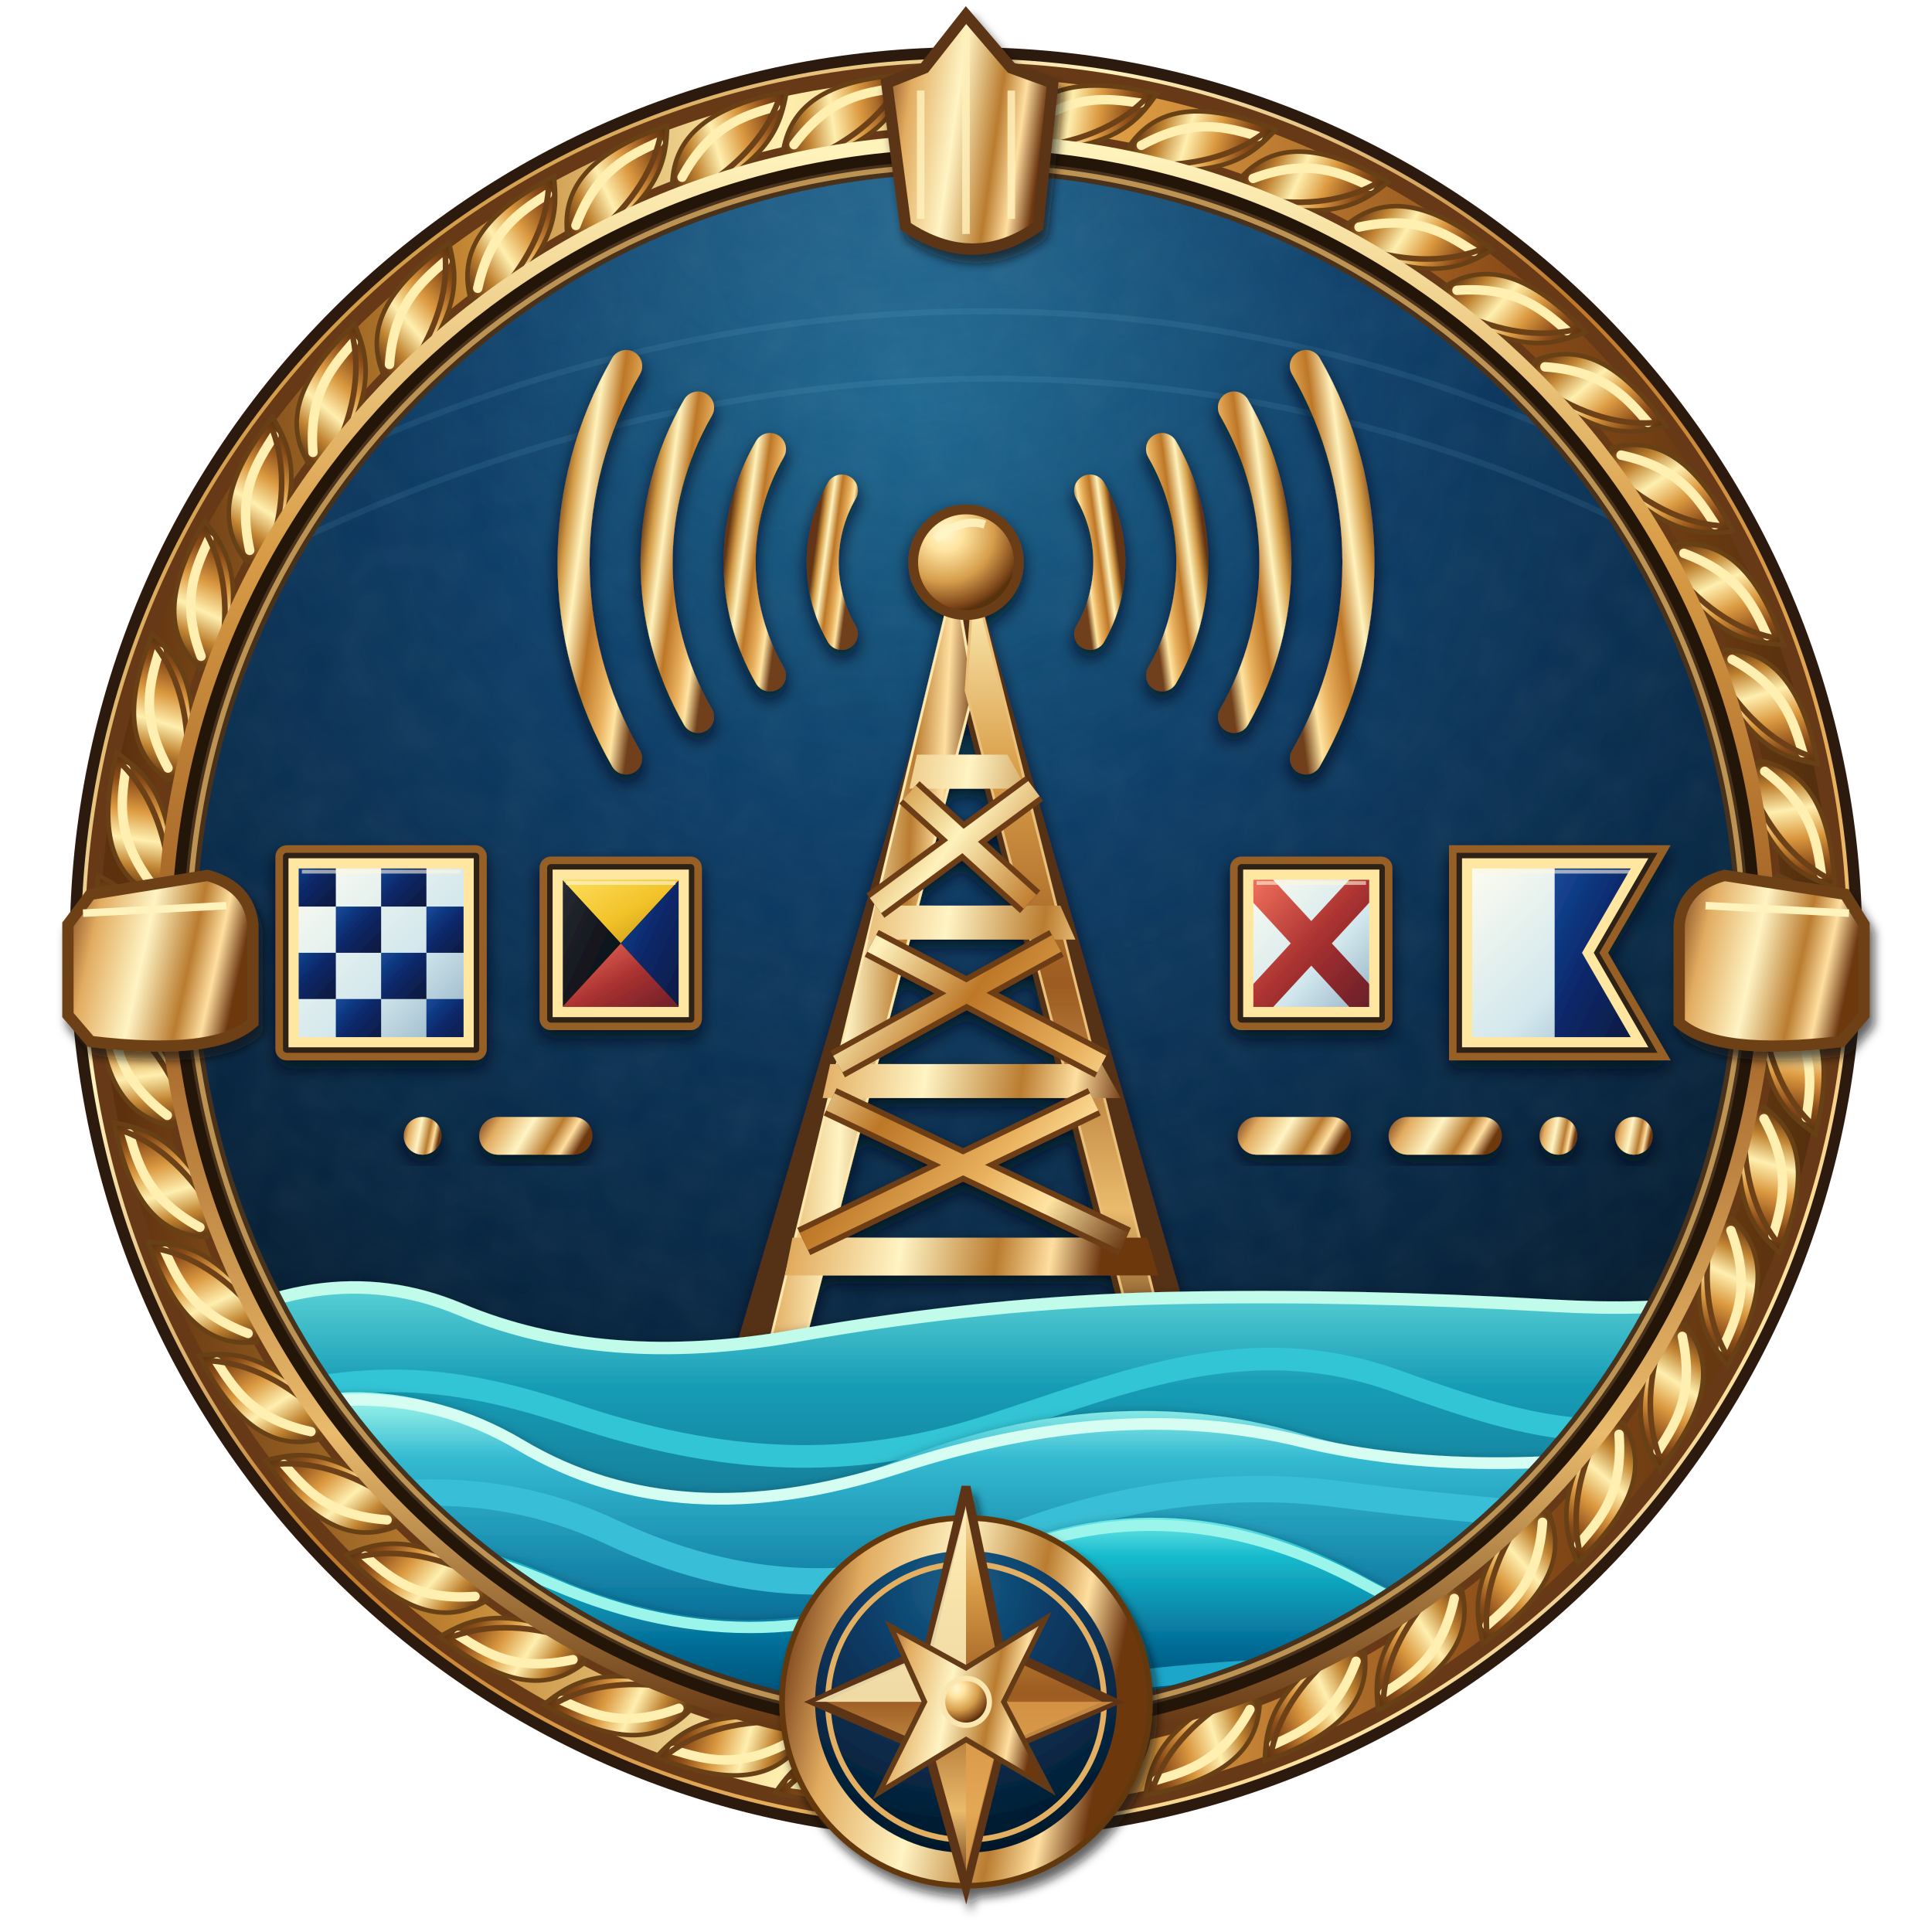
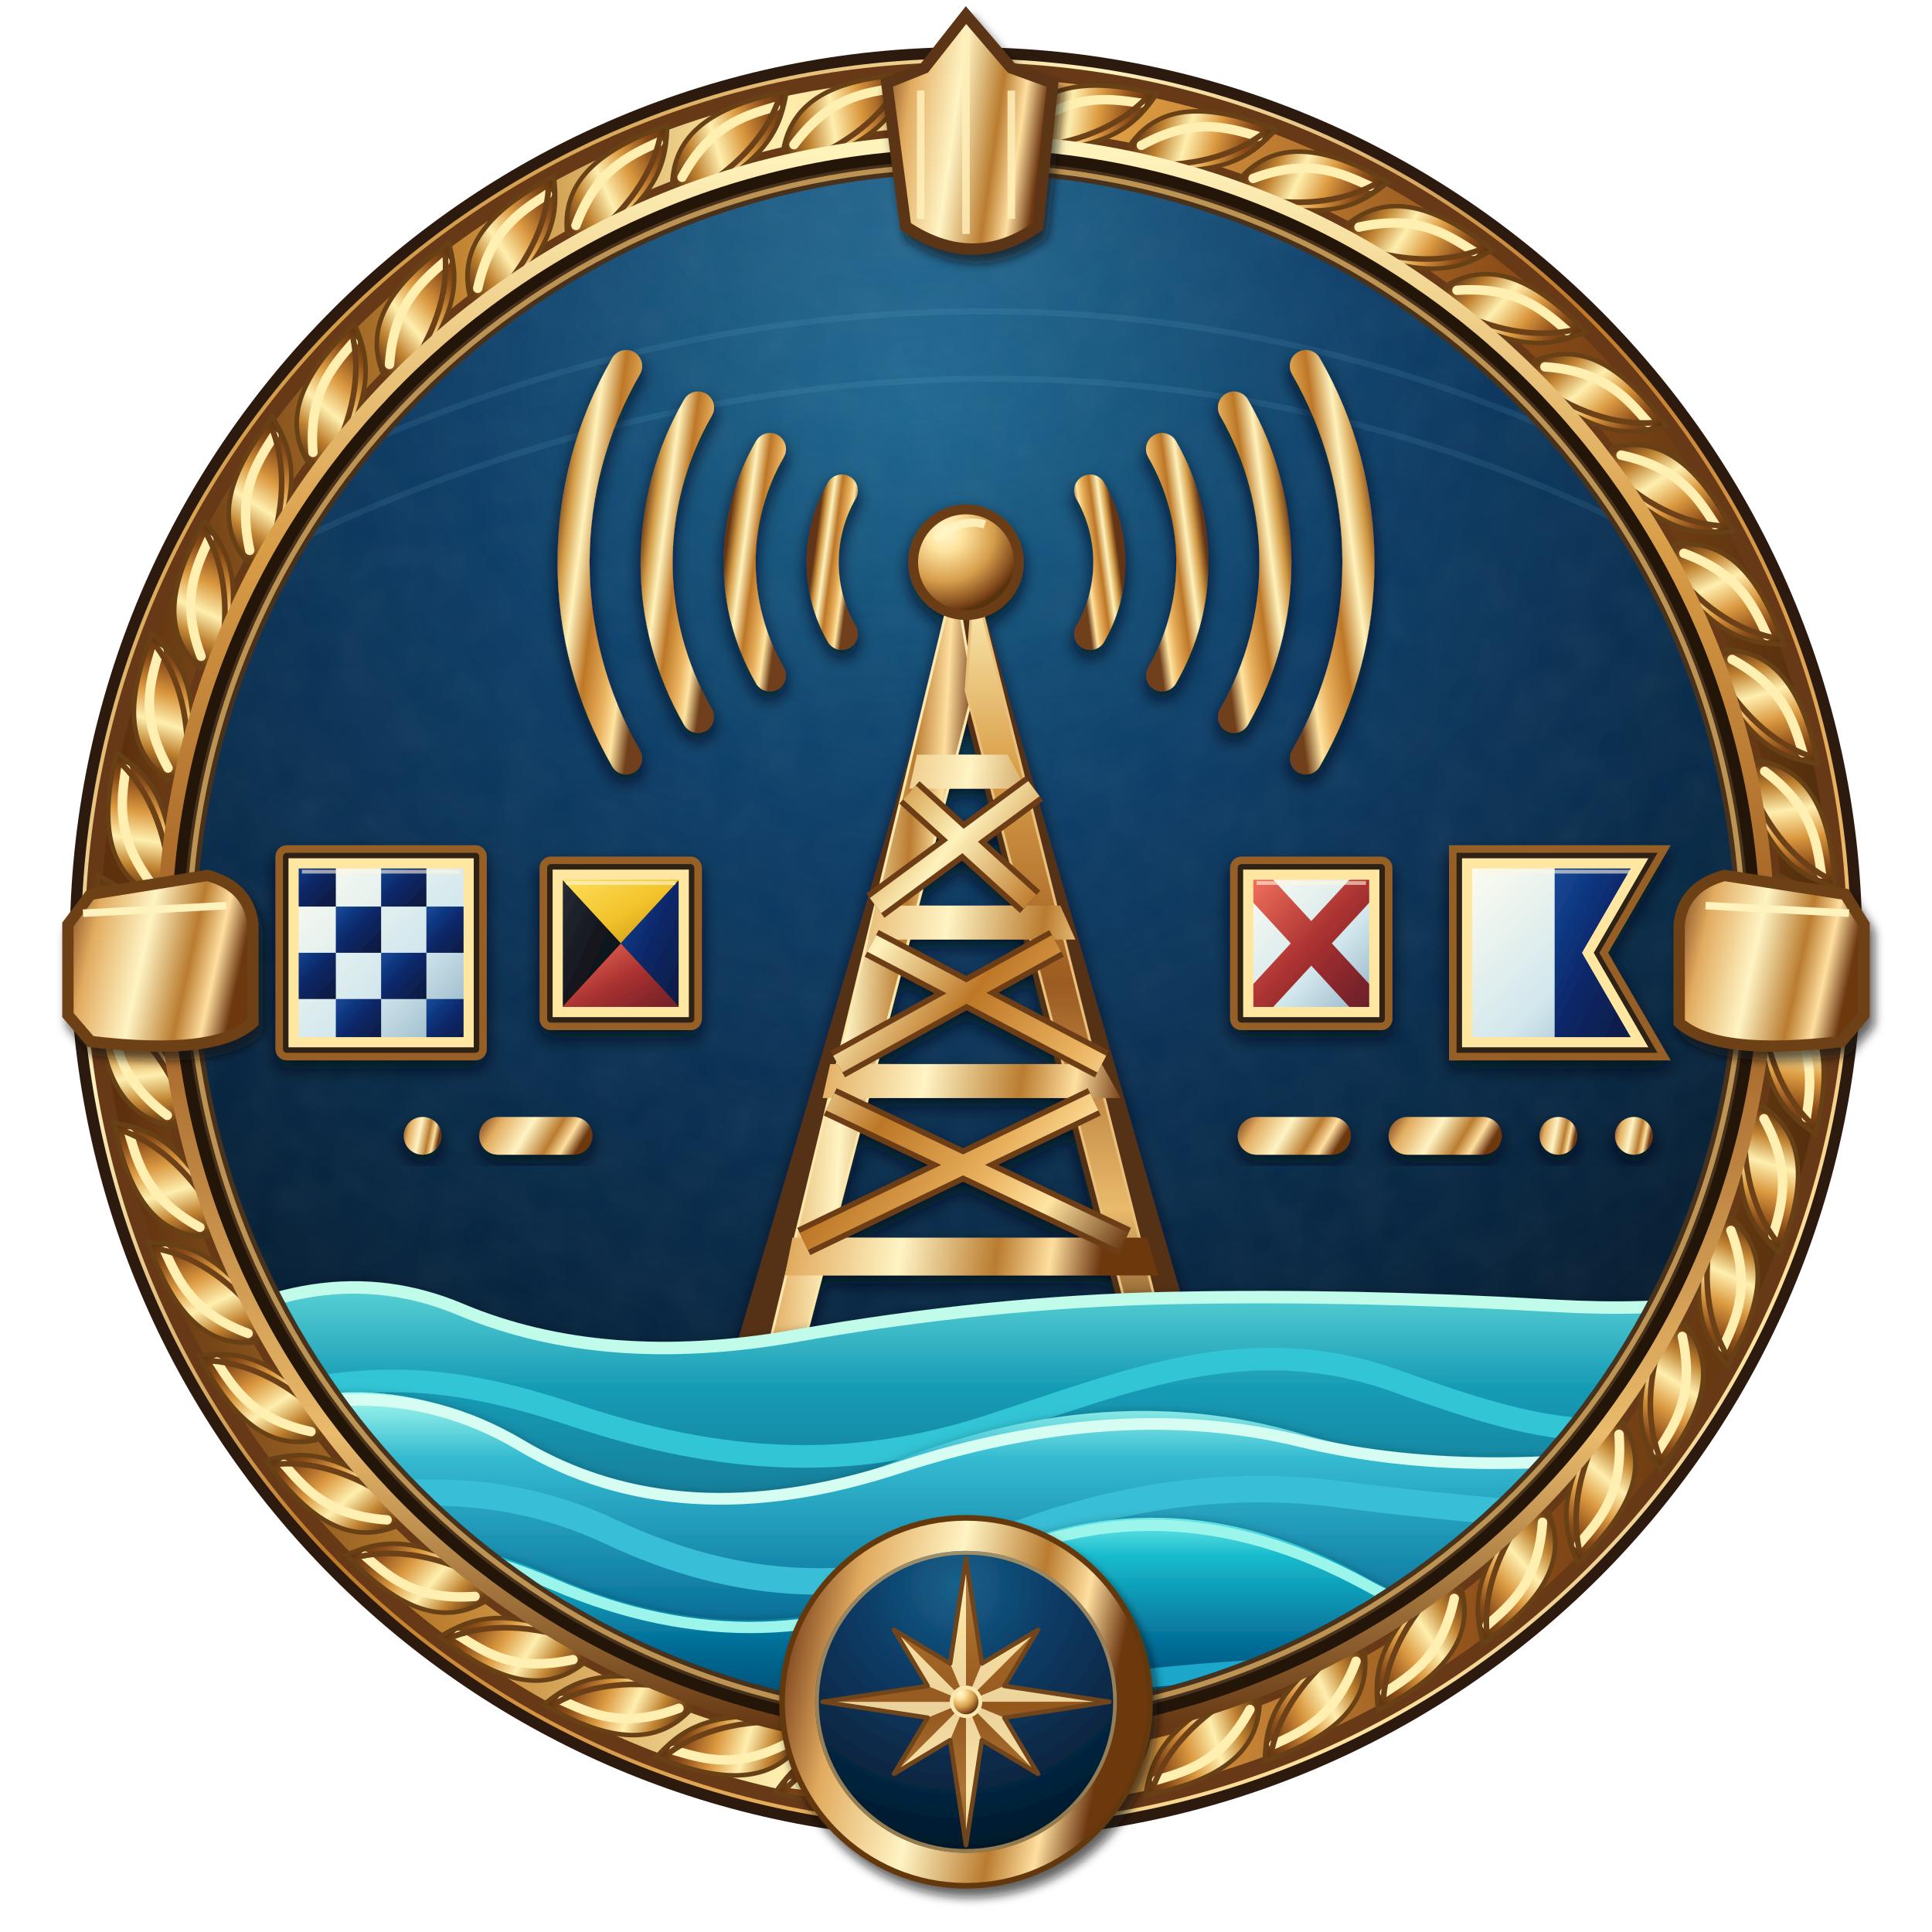
<svg xmlns="http://www.w3.org/2000/svg" viewBox="0 0 512 512" role="img" aria-labelledby="badge-title badge-desc">
  <defs>
    <radialGradient id="enamel" cx=".47" cy=".15" r=".87">
      <stop stop-color="#17618a" />
      <stop offset=".34" stop-color="#0b3b65" />
      <stop offset=".75" stop-color="#06233d" />
      <stop offset="1" stop-color="#03131f" />
    </radialGradient>
    <radialGradient id="surface-light" cx=".45" cy="-.06" r=".83">
      <stop stop-color="#7bc9ed" stop-opacity=".24" />
      <stop offset=".5" stop-color="#23608a" stop-opacity=".05" />
      <stop offset="1" stop-color="#092b48" stop-opacity="0" />
    </radialGradient>
    <linearGradient id="gold" x1="0" y1="0" x2="1" y2="1">
      <stop stop-color="#643512" />
      <stop offset=".14" stop-color="#d29a45" />
      <stop offset=".29" stop-color="#fff2bc" />
      <stop offset=".49" stop-color="#bd7727" />
      <stop offset=".71" stop-color="#e9b15e" />
      <stop offset=".84" stop-color="#ffe4a1" />
      <stop offset="1" stop-color="#70401a" />
    </linearGradient>
    <linearGradient id="gold-top" x1="0" y1="0" x2="0" y2="1">
      <stop stop-color="#fff3bc" />
      <stop offset=".25" stop-color="#d99d47" />
      <stop offset=".52" stop-color="#9c5b21" />
      <stop offset=".81" stop-color="#eabb6c" />
      <stop offset="1" stop-color="#623512" />
    </linearGradient>
    <linearGradient id="gold-cross" x1="0" y1="0" x2="1" y2=".2">
      <stop stop-color="#743b17" />
      <stop offset=".2" stop-color="#e2ac60" />
      <stop offset=".48" stop-color="#fff4c4" />
      <stop offset=".73" stop-color="#ba7c30" />
      <stop offset=".87" stop-color="#ffdfa0" />
      <stop offset="1" stop-color="#6e3811" />
    </linearGradient>
    <linearGradient id="rope" x1="0" y1="0" x2="1" y2="0">
      <stop stop-color="#5d300e" />
      <stop offset=".2" stop-color="#c18432" />
      <stop offset=".39" stop-color="#ffefaf" />
      <stop offset=".6" stop-color="#db9940" />
      <stop offset=".82" stop-color="#8b4c18" />
      <stop offset="1" stop-color="#55300e" />
    </linearGradient>
    <linearGradient id="red" x1="0" y1="0" x2="1" y2="1">
      <stop stop-color="#fa7862" />
      <stop offset=".51" stop-color="#a93130" />
      <stop offset="1" stop-color="#601c28" />
    </linearGradient>
    <linearGradient id="blue" x1="0" y1="0" x2="1" y2="1">
      <stop stop-color="#174b9b" />
      <stop offset=".44" stop-color="#09296c" />
      <stop offset="1" stop-color="#071839" />
    </linearGradient>
    <linearGradient id="ivory" x1="0" y1="0" x2="1" y2="1">
      <stop stop-color="#fffdf0" />
      <stop offset=".6" stop-color="#d2e7ed" />
      <stop offset="1" stop-color="#8aabc0" />
    </linearGradient>
    <linearGradient id="sea-far" x1="0" y1="0" x2="0" y2="1">
      <stop stop-color="#6de1de" />
      <stop offset=".25" stop-color="#189cb6" />
      <stop offset="1" stop-color="#063656" />
    </linearGradient>
    <linearGradient id="sea-mid" x1="0" y1="0" x2="0" y2="1">
      <stop stop-color="#a6faec" />
      <stop offset=".17" stop-color="#34bad1" />
      <stop offset=".58" stop-color="#0a719a" />
      <stop offset="1" stop-color="#063653" />
    </linearGradient>
    <linearGradient id="sea-front" x1="0" y1="0" x2="0" y2="1">
      <stop stop-color="#6febea" />
      <stop offset=".15" stop-color="#16bacc" />
      <stop offset=".48" stop-color="#046e98" />
      <stop offset="1" stop-color="#062645" />
    </linearGradient>
    <radialGradient id="orb" cx=".3" cy=".22" r=".76">
      <stop stop-color="#fff8d1" />
      <stop offset=".23" stop-color="#ffe4a0" />
      <stop offset=".61" stop-color="#d69e4c" />
      <stop offset=".92" stop-color="#7d461a" />
      <stop offset="1" stop-color="#57300d" />
    </radialGradient>
    <linearGradient id="flag-yellow" x1="0" y1="0" x2="1" y2="1">
      <stop stop-color="#ffe365" />
      <stop offset=".55" stop-color="#f2c32a" />
      <stop offset="1" stop-color="#bd8d12" />
    </linearGradient>
    <linearGradient id="flag-black" x1="0" y1="0" x2="1" y2="1">
      <stop stop-color="#2c3038" />
      <stop offset=".55" stop-color="#13171e" />
      <stop offset="1" stop-color="#080c12" />
    </linearGradient>
    <clipPath id="small-flag-clip">
      <rect width="35" height="38" />
    </clipPath>
    <clipPath id="disc-clip">
      <circle cx="256" cy="250" r="204" />
    </clipPath>
    <filter id="depth" x="-25%" y="-25%" width="150%" height="155%">
      <feDropShadow dx="0" dy="2.2" stdDeviation="2.1" flood-color="#030e19" flood-opacity=".83" />
    </filter>
    <filter id="relief" x="-25%" y="-25%" width="150%" height="160%">
      <feDropShadow dx="1.2" dy="2.3" stdDeviation="1.3" flood-color="#100e10" flood-opacity=".68" />
    </filter>
    <filter id="enamel-grain" x="0" y="0" width="100%" height="100%">
      <feTurbulence type="fractalNoise" baseFrequency=".09" numOctaves="2" seed="7" result="noise" />
      <feColorMatrix in="noise" type="saturate" values="0" />
      <feComponentTransfer>
        <feFuncA type="linear" slope=".06" />
      </feComponentTransfer>
    </filter>
    <g id="radio-wave-shape">
      <path d="M223.091 130A38 38 0 0 0 223.091 168" />
      <path d="M204.038 119A60 60 0 0 0 204.038 179" />
      <path d="M184.986 108A82 82 0 0 0 184.986 190" />
      <path d="M165.933 97A104 104 0 0 0 165.933 201" />
    </g>
    <g id="rope-link">
      <path d="M238 35C242 23 253 18 274 20C270 28 265 36 242 40Z" fill="url(#rope)" stroke="#684016" stroke-width="1.2" />
      <path d="M241 34C252 23 261 23 270 23" fill="none" stroke="#fff0b2" stroke-width="2.5" stroke-linecap="round" />
      <path d="M242 39C255 36 265 30 271 22" fill="none" stroke="#6d4117" stroke-width="1.5" />
    </g>
  </defs>
  <style>
/* Layers remain independent for future earned-only timelines; this SVG contains no bitmap. */
@media (prefers-reduced-motion: no-preference) {
  svg:hover #signal-left { animation: receive 840ms ease-out 1; }
  svg:hover #signal-right { animation: receive 840ms ease-out 1 80ms; }
  svg:hover #compass-rose { animation: compass-light 880ms ease-out 1; }
}
@keyframes receive { 0% { opacity: .5 } 50% { opacity: 1; filter: brightness(1.16) } 100% { opacity: 1 } }
@keyframes compass-light { 0% { filter: brightness(.8) } 45% { filter: brightness(1.24) } 100% { filter: brightness(1) } }
</style>
  <g id="badge-body" data-layer="metal">
    <circle cx="256" cy="250" r="236" fill="#0b0d11" stroke="#2c1a0e" stroke-width="3" />
    <circle cx="256" cy="250" r="231" fill="#49321c" stroke="url(#gold)" stroke-width="7" />
    <circle cx="256" cy="250" r="223" fill="none" stroke="#4f2b10" stroke-width="19" />
  </g>
  <g id="rope-border" data-layer="braided-rim">
    <circle cx="256" cy="250" r="223" fill="none" stroke="#673917" stroke-width="21" />
    <circle cx="256" cy="250" r="223" fill="none" stroke="url(#rope)" stroke-width="13" />
    <use href="#rope-link" transform="rotate(0.000 256 250)" />
    <use href="#rope-link" transform="rotate(8.182 256 250)" />
    <use href="#rope-link" transform="rotate(16.364 256 250)" />
    <use href="#rope-link" transform="rotate(24.545 256 250)" />
    <use href="#rope-link" transform="rotate(32.727 256 250)" />
    <use href="#rope-link" transform="rotate(40.909 256 250)" />
    <use href="#rope-link" transform="rotate(49.091 256 250)" />
    <use href="#rope-link" transform="rotate(57.273 256 250)" />
    <use href="#rope-link" transform="rotate(65.455 256 250)" />
    <use href="#rope-link" transform="rotate(73.636 256 250)" />
    <use href="#rope-link" transform="rotate(81.818 256 250)" />
    <use href="#rope-link" transform="rotate(90.000 256 250)" />
    <use href="#rope-link" transform="rotate(98.182 256 250)" />
    <use href="#rope-link" transform="rotate(106.364 256 250)" />
    <use href="#rope-link" transform="rotate(114.545 256 250)" />
    <use href="#rope-link" transform="rotate(122.727 256 250)" />
    <use href="#rope-link" transform="rotate(130.909 256 250)" />
    <use href="#rope-link" transform="rotate(139.091 256 250)" />
    <use href="#rope-link" transform="rotate(147.273 256 250)" />
    <use href="#rope-link" transform="rotate(155.455 256 250)" />
    <use href="#rope-link" transform="rotate(163.636 256 250)" />
    <use href="#rope-link" transform="rotate(171.818 256 250)" />
    <use href="#rope-link" transform="rotate(180.000 256 250)" />
    <use href="#rope-link" transform="rotate(188.182 256 250)" />
    <use href="#rope-link" transform="rotate(196.364 256 250)" />
    <use href="#rope-link" transform="rotate(204.545 256 250)" />
    <use href="#rope-link" transform="rotate(212.727 256 250)" />
    <use href="#rope-link" transform="rotate(220.909 256 250)" />
    <use href="#rope-link" transform="rotate(229.091 256 250)" />
    <use href="#rope-link" transform="rotate(237.273 256 250)" />
    <use href="#rope-link" transform="rotate(245.455 256 250)" />
    <use href="#rope-link" transform="rotate(253.636 256 250)" />
    <use href="#rope-link" transform="rotate(261.818 256 250)" />
    <use href="#rope-link" transform="rotate(270.000 256 250)" />
    <use href="#rope-link" transform="rotate(278.182 256 250)" />
    <use href="#rope-link" transform="rotate(286.364 256 250)" />
    <use href="#rope-link" transform="rotate(294.545 256 250)" />
    <use href="#rope-link" transform="rotate(302.727 256 250)" />
    <use href="#rope-link" transform="rotate(310.909 256 250)" />
    <use href="#rope-link" transform="rotate(319.091 256 250)" />
    <use href="#rope-link" transform="rotate(327.273 256 250)" />
    <use href="#rope-link" transform="rotate(335.455 256 250)" />
    <use href="#rope-link" transform="rotate(343.636 256 250)" />
    <use href="#rope-link" transform="rotate(351.818 256 250)" />
    <circle cx="256" cy="250" r="210" fill="none" stroke="#241509" stroke-width="5" />
    <circle cx="256" cy="250" r="212.5" fill="none" stroke="url(#gold-top)" stroke-width="3.8" />
    <circle cx="256" cy="250" r="206" fill="none" stroke="#efbd6b" stroke-opacity=".7" stroke-width="1.4" />
  </g>
  <g id="enamel-field" data-layer="background" clip-path="url(#disc-clip)">
    <circle cx="256" cy="250" r="204" fill="url(#enamel)" />
    <circle cx="256" cy="250" r="204" fill="url(#surface-light)" />
    <circle cx="256" cy="250" r="204" filter="url(#enamel-grain)" />
    <path d="M45 144 C183 62 341 62 467 144 M54 156 C192 80 344 84 460 155 M124 55 Q256 32 384 59" stroke="#82cbe6" stroke-width="1.6" opacity=".1" fill="none" />
  </g>
  <g id="mast-assembly" data-layer="mast" filter="url(#depth)">
    <path d="M254 156L193 364H210L256 190L301 364H319L259 156Z" fill="#543219" />
    <path d="M253 153L203 360H212L258 183Z" fill="url(#gold-cross)" stroke="#fce7ac" stroke-width=".7" />
    <path d="M258 153L310 360H302L256 183Z" fill="url(#gold-top)" stroke="#e9bf79" stroke-width=".7" />
    <path d="M243 200H267L272 209H241Z M232 240H281L285 249H230Z M220 282H292L297 291H218Z M210 328H304L307 338H208Z" fill="url(#gold-cross)" />
    <path d="M241 210L273 239 M274 209L232 240 M231 250L292 282 M280 250L222 282 M220 292L298 329 M290 292L213 329" stroke="#6d3e18" stroke-width="8" fill="none" />
    <path d="M241 210L273 239 M274 209L232 240 M231 250L292 282 M280 250L222 282 M220 292L298 329 M290 292L213 329" stroke="url(#gold)" stroke-width="5" fill="none" />
    <circle cx="256" cy="149" r="14" fill="url(#orb)" stroke="#6b3e18" stroke-width="2.6" />
    <path d="M248 143Q255 137 261 139" fill="none" stroke="#fff4c4" stroke-width="2.2" opacity=".85" />
  </g>
  <g id="signal-arcs" data-layer="radio-signals" fill="none" stroke="url(#gold)" stroke-width="8.5" stroke-linecap="round" filter="url(#depth)">
    <g id="signal-left">
      <use href="#radio-wave-shape" />
    </g>
    <g id="signal-right" transform="translate(512 0) scale(-1 1)">
      <use href="#radio-wave-shape" />
    </g>
  </g>
  <g id="signal-flags" data-layer="flags" filter="url(#depth)">
    <g id="flag-november" data-letter="N" transform="translate(77 228)">
      <rect x="-3" y="-3" width="54" height="55" rx="2" fill="#2d2017" stroke="#965e28" stroke-width="2" />
      <rect width="48" height="49" fill="url(#ivory)" />
      <rect x="0" y="0" width="12" height="12.25" fill="url(#blue)" />
      <rect x="24" y="0" width="12" height="12.25" fill="url(#blue)" />
      <rect x="12" y="12.25" width="12" height="12.25" fill="url(#blue)" />
      <rect x="36" y="12.25" width="12" height="12.25" fill="url(#blue)" />
      <rect x="0" y="24.5" width="12" height="12.25" fill="url(#blue)" />
      <rect x="24" y="24.5" width="12" height="12.25" fill="url(#blue)" />
      <rect x="12" y="36.75" width="12" height="12.25" fill="url(#blue)" />
      <rect x="36" y="36.75" width="12" height="12.25" fill="url(#blue)" />
      <rect x=".8" y=".8" width="46.4" height="47.4" fill="none" stroke="#ffe7a1" stroke-width="2.7" />
      <path d="M3 3H45" stroke="#fff6df" stroke-width="1" opacity=".6" />
    </g>
    <g id="flag-zulu" data-letter="Z" transform="translate(147 231)">
      <rect x="-3" y="-3" width="41" height="44" rx="2" fill="#2d2017" stroke="#965e28" stroke-width="2" />
      <path data-colour="yellow" d="M0 0H35L17.5 19Z" fill="url(#flag-yellow)" />
      <path data-colour="blue" d="M35 0V38L17.5 19Z" fill="url(#blue)" />
      <path data-colour="red" d="M35 38H0L17.5 19Z" fill="url(#red)" />
      <path data-colour="black" d="M0 38V0L17.5 19Z" fill="url(#flag-black)" />
      <rect x=".8" y=".8" width="33.4" height="36.4" fill="none" stroke="#ffe7a1" stroke-width="2.7" />
      <path d="M3 3H32" stroke="#fff6df" stroke-width="1" opacity=".6" />
    </g>
    <g id="flag-victor" data-letter="V" transform="translate(330 231)">
      <rect x="-3" y="-3" width="41" height="44" rx="2" fill="#2d2017" stroke="#965e28" stroke-width="2" />
      <rect width="35" height="38" fill="url(#ivory)" />
      <path d="M0 0L35 38M35 0L0 38" stroke="url(#red)" stroke-width="8" clip-path="url(#small-flag-clip)" />
      <rect x=".8" y=".8" width="33.4" height="36.4" fill="none" stroke="#ffe7a1" stroke-width="2.7" />
      <path d="M3 3H32" stroke="#fff6df" stroke-width="1" opacity=".6" />
    </g>
    <g id="flag-alfa" data-letter="A" transform="translate(388 228)">
      <path d="M-3 -3H53L37 24.5L53 52H-3Z" fill="#2d2017" stroke="#965e28" stroke-width="2" />
      <path d="M0 0H48L34 24.5L48 49H0Z" fill="url(#ivory)" />
      <path d="M24 0H48L34 24.5L48 49H24Z" fill="url(#blue)" />
      <path d="M.8 .8H46.5L32.8 24.5L46.5 48.2H.8Z" fill="none" stroke="#ffe7a1" stroke-width="2.7" />
      <path d="M3 3H44" stroke="#fff6df" stroke-width="1" opacity=".6" />
    </g>
  </g>
  <g id="morse-code" data-layer="morse" fill="url(#gold-cross)" filter="url(#depth)">
    <g id="morse-left" data-letter="A">
      <circle cx="112" cy="301" r="5" />
      <rect x="127" y="296" width="30" height="10" rx="5" />
    </g>
    <g id="morse-right" data-letter="Z">
      <rect x="328" y="296" width="30" height="10" rx="5" />
      <rect x="368" y="296" width="30" height="10" rx="5" />
      <circle cx="413" cy="301" r="5" />
      <circle cx="433" cy="301" r="5" />
    </g>
  </g>
  <g id="sea-waves" data-layer="layered-water" clip-path="url(#disc-clip)">
    <g id="wave-back" filter="url(#depth)">
      <path d="M42 358Q84 330 122 346T211 353T310 343T411 345T471 333L469 470H42Z" fill="url(#sea-far)" />
      <path d="M42 359Q84 331 122 347T211 354T310 344T411 346T471 335" fill="none" stroke="#c1fceb" stroke-width="3.3" />
      <path d="M44 378C90 363 113 362 152 375S225 390 262 378S331 352 370 366S430 385 464 369" fill="none" stroke="#30c5d6" stroke-width="6" />
    </g>
    <g id="wave-mid" filter="url(#depth)">
      <path d="M44 384Q94 355 138 382T238 387T345 380T462 379V471H43Z" fill="url(#sea-mid)" />
      <path d="M44 385Q96 358 138 383T238 389T345 382T463 381" fill="none" stroke="#d5fdf2" stroke-width="3.1" />
      <path d="M45 413Q111 382 162 406T261 410T355 396T467 405" fill="none" stroke="#38bed6" stroke-width="7" />
      <path d="M51 434Q113 405 160 427T260 433T356 423T467 424" fill="none" stroke="#aff8ec" stroke-width="3" opacity=".65" />
    </g>
    <g id="wave-front" filter="url(#depth)">
      <path d="M43 417Q92 394 147 418T255 415T362 418T470 402V472H42Z" fill="url(#sea-front)" />
      <path d="M43 420Q91 396 147 420T255 417T362 420T469 405" fill="none" stroke="#9cf5ea" stroke-width="3" />
      <path d="M46 451Q99 427 148 445T256 452T360 442T468 446" fill="none" stroke="#1aa6c9" stroke-width="5" />
      <path d="M47 462Q116 443 173 461T297 466T463 451" fill="none" stroke="#a3e4e2" stroke-width="2" opacity=".6" />
    </g>
  </g>
  <g id="rim-clasps" data-layer="metal-hardware" filter="url(#relief)">
    <g id="top-keeper">
      <path d="M235 22L245 18L256 4L268 18L279 22L275 60Q258 72 240 60Z" fill="url(#gold-cross)" stroke="#5c3513" stroke-width="3" />
      <path d="M244 24V58M268 24V58M256 8V62" fill="none" stroke="#fff1ba" stroke-width="2" opacity=".83" />
    </g>
    <g id="left-clasp">
      <path d="M24 237L55 232Q66 235 67 245V271Q57 280 24 276L18 269V245Z" fill="url(#gold-cross)" stroke="#6e4119" stroke-width="3" />
      <path d="M22 242L60 240" fill="none" stroke="#fff3bd" stroke-width="2" />
    </g>
    <g id="right-clasp">
      <path d="M489 237L457 232Q446 235 445 245V271Q455 280 488 276L494 269V245Z" fill="url(#gold-cross)" stroke="#6e4119" stroke-width="3" />
      <path d="M490 242L452 240" fill="none" stroke="#fff3bd" stroke-width="2" />
    </g>
  </g>
  <g id="compass-rose" data-layer="compass" filter="url(#relief)">
    <circle cx="256" cy="451" r="48" fill="#281a12" stroke="#633810" stroke-width="3" />
    <circle cx="256" cy="451" r="44" fill="url(#enamel)" stroke="url(#gold-cross)" stroke-width="8" />
-     <circle cx="256" cy="451" r="36.6" fill="none" stroke="#e3af63" stroke-width="1.5" />
-     <path d="M256 394L265 437L295 451L265 464L256 500L246 464L216 451L246 437Z" fill="url(#gold-top)" stroke="#5d3415" stroke-width="2.4" />
-     <path d="M256 399L256 451L216 451L246 438Z" fill="#fff1be" opacity=".84" />
-     <path d="M256 451L295 451L264 464L256 496Z" fill="#e3a14e" opacity=".75" />
-     <path d="M236 431L256 442L277 429L266 451L278 474L256 461L233 475L245 451Z" fill="url(#gold-cross)" stroke="#633b17" stroke-width="1.4" />
-     <circle cx="256" cy="451" r="6.2" fill="url(#orb)" stroke="#f9e6b0" stroke-width="1.4" />
+     <circle cx="256" cy="451" r="39.5" fill="none" stroke="#e3af63" stroke-opacity=".65" stroke-width="1" />
+     <g id="compass-points">
+       <path id="compass-outline" d="M256.000 413.000L260.210 440.837L275.092 431.908L266.163 446.790L294.000 451.000L266.163 455.210L275.092 470.092L260.210 461.163L256.000 489.000L251.790 461.163L236.908 470.092L245.837 455.210L218.000 451.000L245.837 446.790L236.908 431.908L251.790 440.837Z" fill="url(#gold-top)" />
+       <path d="M256 451L251.790 440.837L256.000 413.000Z" fill="#fff0b9" fill-opacity=".8" />
+       <path d="M256 451L256.000 413.000L260.210 440.837Z" fill="#92571e" fill-opacity=".7" />
+       <path d="M256 451L260.210 440.837L275.092 431.908Z" fill="#fff0b9" fill-opacity=".8" />
+       <path d="M256 451L275.092 431.908L266.163 446.790Z" fill="#92571e" fill-opacity=".7" />
+       <path d="M256 451L266.163 446.790L294.000 451.000Z" fill="#fff0b9" fill-opacity=".8" />
+       <path d="M256 451L294.000 451.000L266.163 455.210Z" fill="#92571e" fill-opacity=".7" />
+       <path d="M256 451L266.163 455.210L275.092 470.092Z" fill="#fff0b9" fill-opacity=".8" />
+       <path d="M256 451L275.092 470.092L260.210 461.163Z" fill="#92571e" fill-opacity=".7" />
+       <path d="M256 451L260.210 461.163L256.000 489.000Z" fill="#fff0b9" fill-opacity=".8" />
+       <path d="M256 451L256.000 489.000L251.790 461.163Z" fill="#92571e" fill-opacity=".7" />
+       <path d="M256 451L251.790 461.163L236.908 470.092Z" fill="#fff0b9" fill-opacity=".8" />
+       <path d="M256 451L236.908 470.092L245.837 455.210Z" fill="#92571e" fill-opacity=".7" />
+       <path d="M256 451L245.837 455.210L218.000 451.000Z" fill="#fff0b9" fill-opacity=".8" />
+       <path d="M256 451L218.000 451.000L245.837 446.790Z" fill="#92571e" fill-opacity=".7" />
+       <path d="M256 451L245.837 446.790L236.908 431.908Z" fill="#fff0b9" fill-opacity=".8" />
+       <path d="M256 451L236.908 431.908L251.790 440.837Z" fill="#92571e" fill-opacity=".7" />
+       <path d="M256.000 413.000L260.210 440.837L275.092 431.908L266.163 446.790L294.000 451.000L266.163 455.210L275.092 470.092L260.210 461.163L256.000 489.000L251.790 461.163L236.908 470.092L245.837 455.210L218.000 451.000L245.837 446.790L236.908 431.908L251.790 440.837Z" fill="none" stroke="#70441b" stroke-width="1.2" stroke-linejoin="round" />
+     </g>
+     <circle cx="256" cy="451" r="3.8" fill="url(#orb)" stroke="#f9e6b0" stroke-width="1" />
  </g>
</svg>
